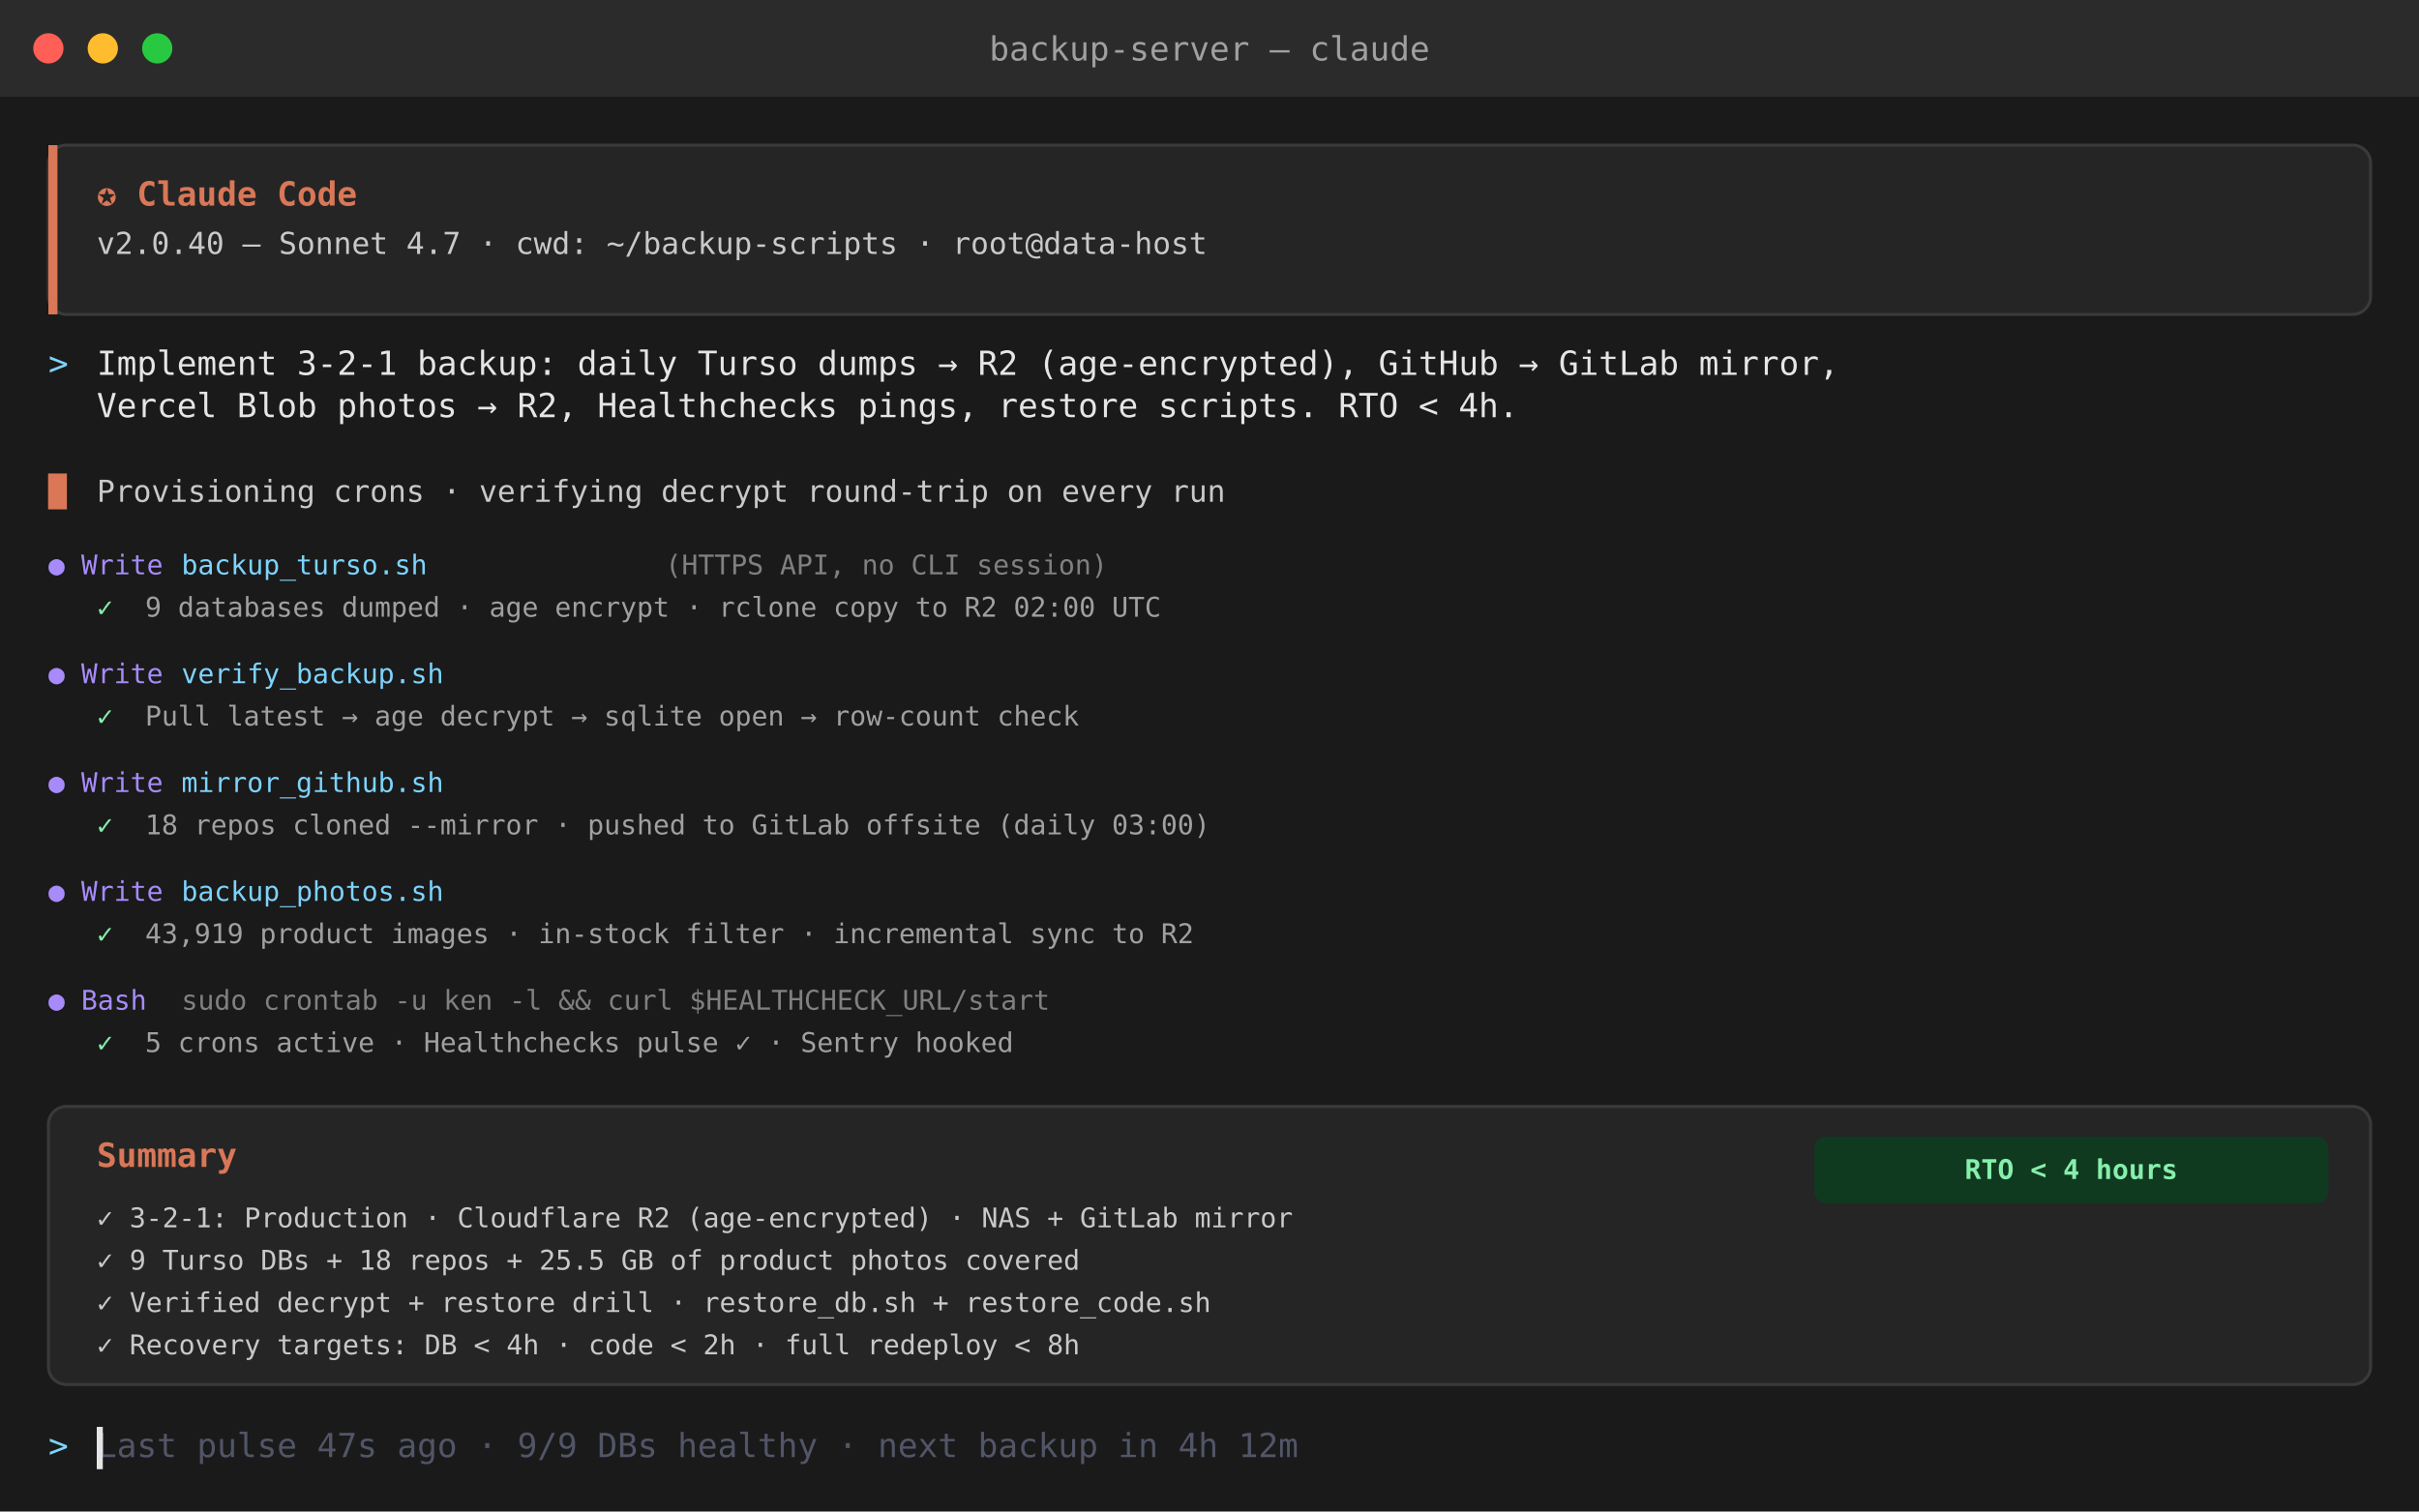
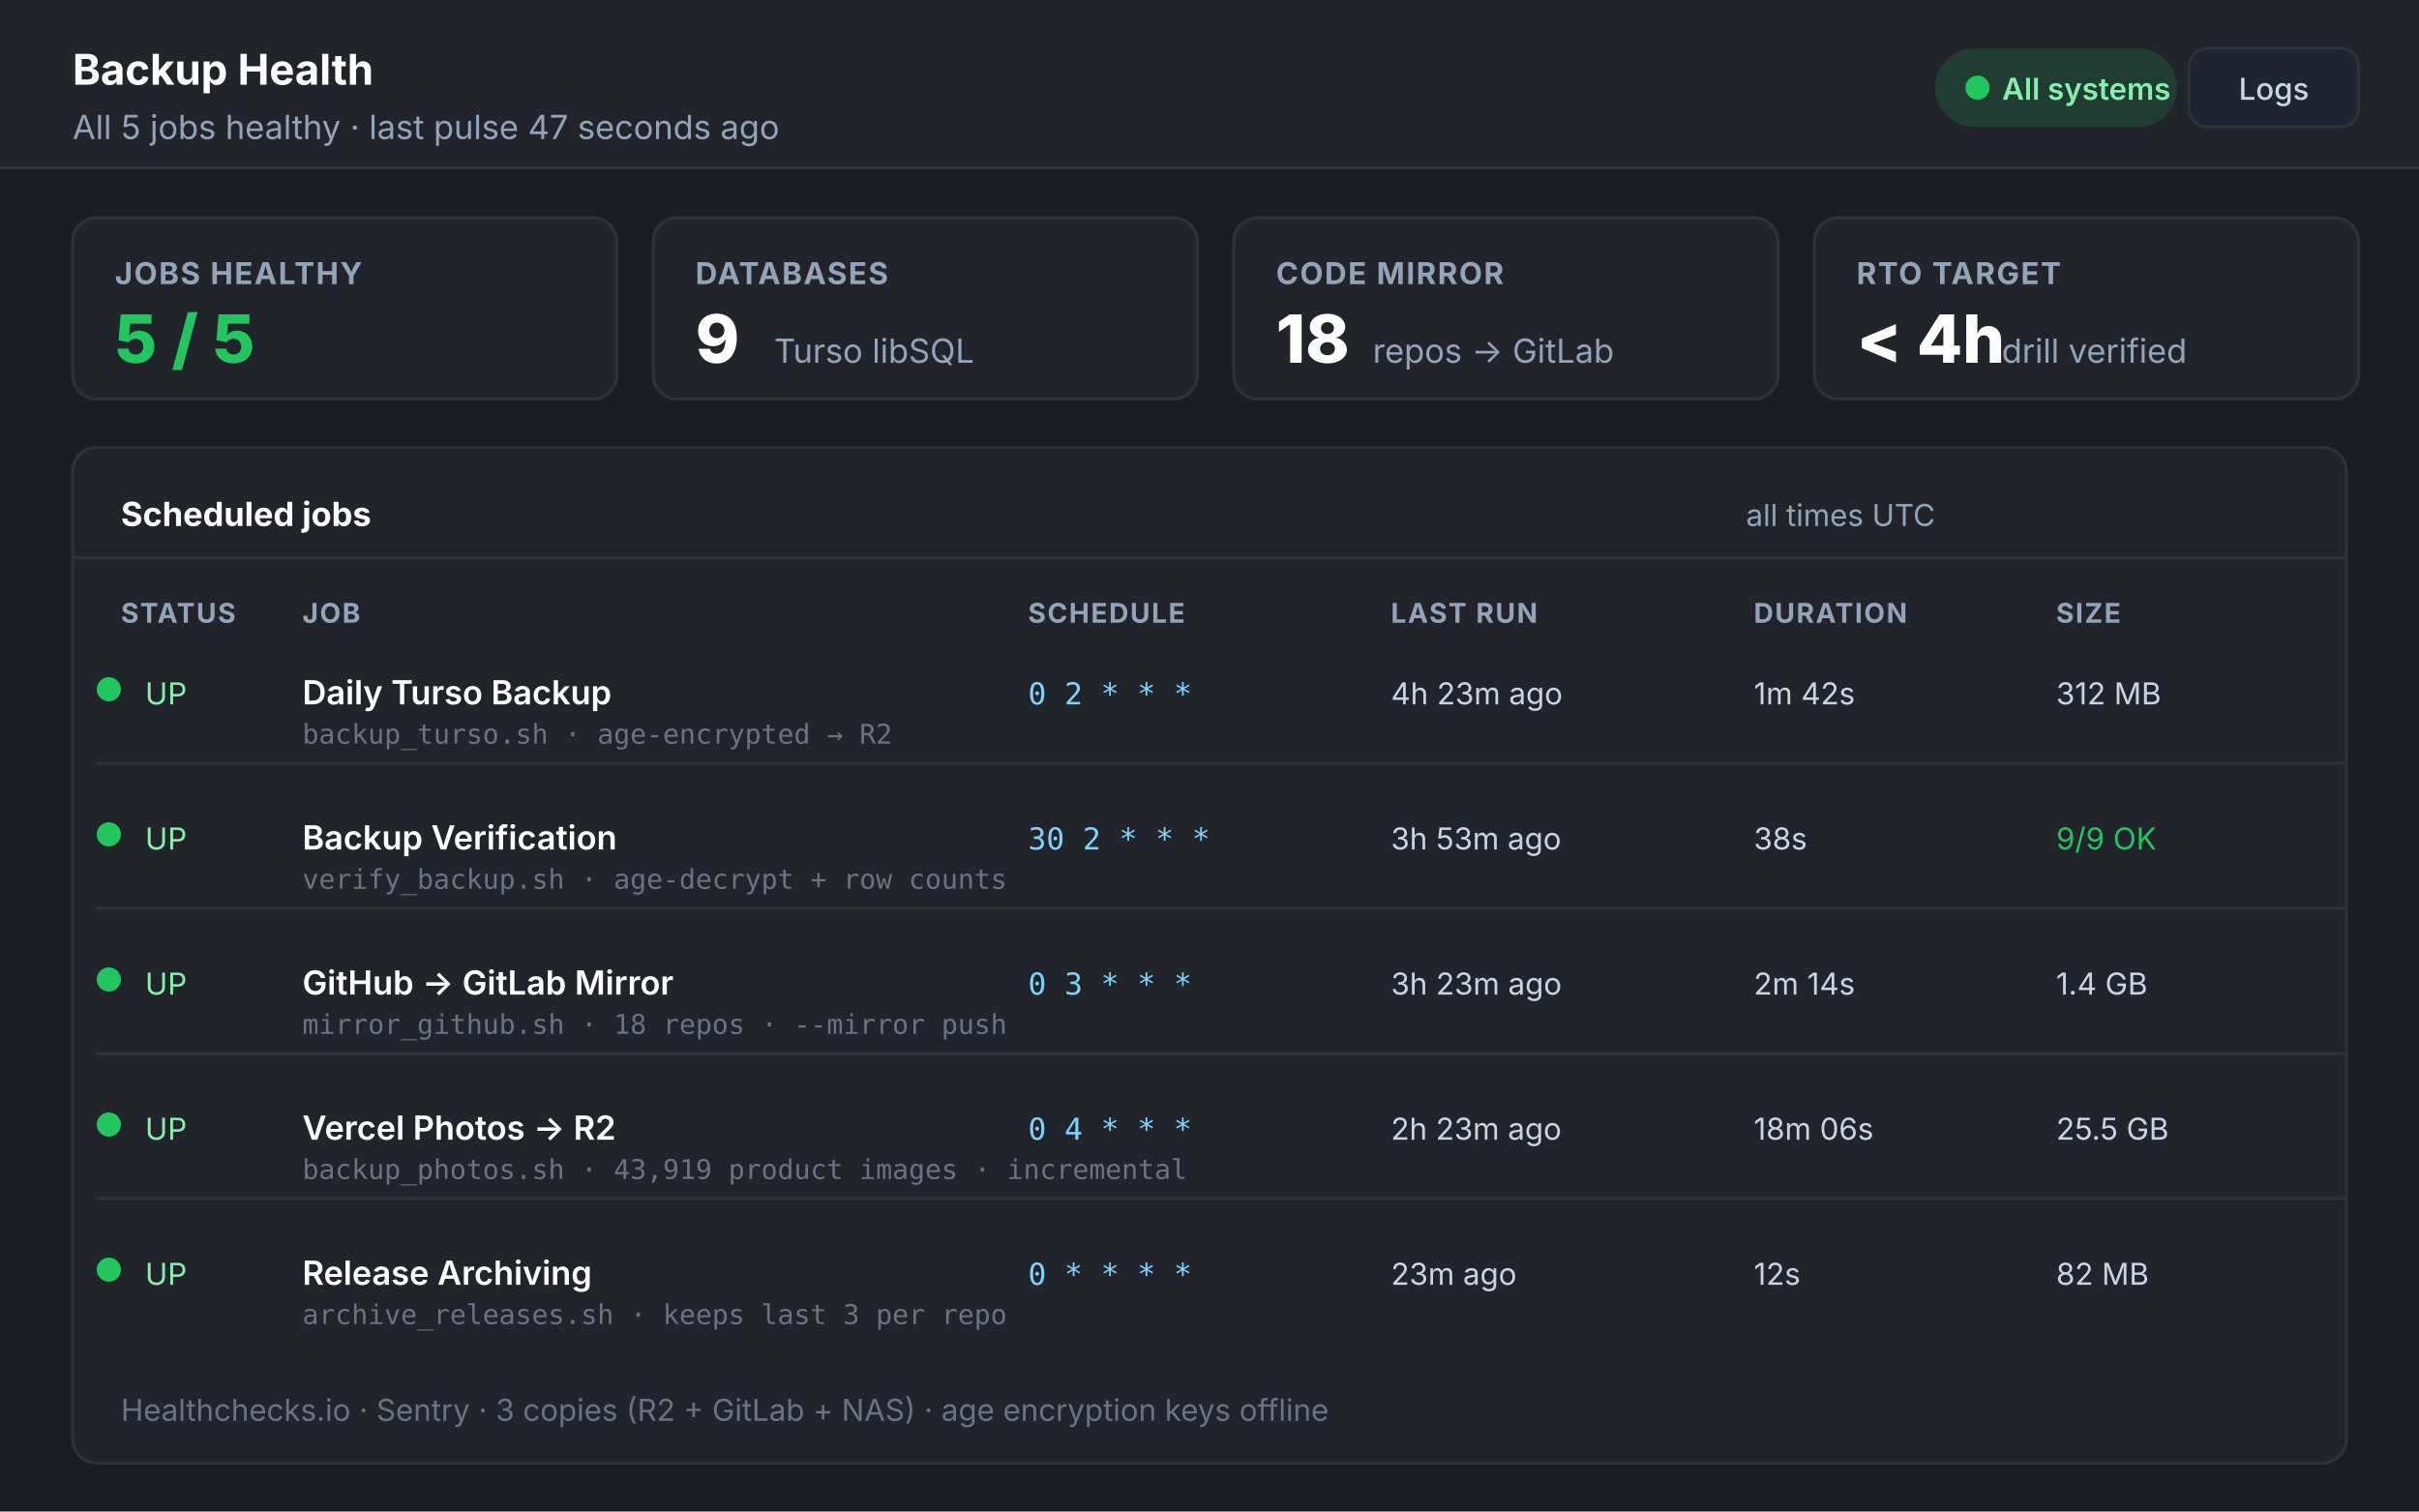
<svg xmlns="http://www.w3.org/2000/svg" viewBox="0 0 800 500">
-   <rect width="800" height="500" fill="#1A1A1A" />
-   <rect width="800" height="32" fill="#2B2B2B" />
-   <circle cx="16" cy="16" r="5" fill="#FF5F57" />
-   <circle cx="34" cy="16" r="5" fill="#FEBC2E" />
-   <circle cx="52" cy="16" r="5" fill="#28C840" />
-   <text x="400" y="20" text-anchor="middle" font-family="JetBrains Mono,monospace" font-size="11" fill="#A0A0A0">backup-server — claude</text>
-   <rect x="16" y="48" width="768" height="56" rx="6" fill="#252525" stroke="#3A3A3A" />
-   <rect x="16" y="48" width="3" height="56" fill="#D97757" />
-   <text x="32" y="68" font-family="JetBrains Mono,monospace" font-size="11" font-weight="700" fill="#D97757">✪ Claude Code</text>
-   <text x="32" y="84" font-family="JetBrains Mono,monospace" font-size="10" fill="#C9C9C9">v2.0.40 — Sonnet 4.7 · cwd: ~/backup-scripts · root@data-host</text>
-   <text x="16" y="124" font-family="JetBrains Mono,monospace" font-size="11" fill="#7DD3FC">&gt;</text>
-   <text x="32" y="124" font-family="JetBrains Mono,monospace" font-size="11" fill="#E5E5E5">Implement 3-2-1 backup: daily Turso dumps → R2 (age-encrypted), GitHub → GitLab mirror,</text>
-   <text x="32" y="138" font-family="JetBrains Mono,monospace" font-size="11" fill="#E5E5E5">Vercel Blob photos → R2, Healthchecks pings, restore scripts. RTO &lt; 4h.</text>
-   <text x="16" y="166" font-family="JetBrains Mono,monospace" font-size="10" fill="#D97757">█</text>
-   <text x="32" y="166" font-family="JetBrains Mono,monospace" font-size="10" fill="#C9C9C9">Provisioning crons · verifying decrypt round-trip on every run</text>
-   <text x="16" y="190" font-family="JetBrains Mono,monospace" font-size="9" fill="#A78BFA">● Write</text>
-   <text x="60" y="190" font-family="JetBrains Mono,monospace" font-size="9" fill="#7DD3FC">backup_turso.sh</text>
-   <text x="220" y="190" font-family="JetBrains Mono,monospace" font-size="9" fill="#808080">(HTTPS API, no CLI session)</text>
-   <text x="32" y="204" font-family="JetBrains Mono,monospace" font-size="9" fill="#86EFAC">✓</text>
-   <text x="48" y="204" font-family="JetBrains Mono,monospace" font-size="9" fill="#A0A0A0">9 databases dumped · age encrypt · rclone copy to R2 02:00 UTC</text>
-   <text x="16" y="226" font-family="JetBrains Mono,monospace" font-size="9" fill="#A78BFA">● Write</text>
-   <text x="60" y="226" font-family="JetBrains Mono,monospace" font-size="9" fill="#7DD3FC">verify_backup.sh</text>
-   <text x="32" y="240" font-family="JetBrains Mono,monospace" font-size="9" fill="#86EFAC">✓</text>
-   <text x="48" y="240" font-family="JetBrains Mono,monospace" font-size="9" fill="#A0A0A0">Pull latest → age decrypt → sqlite open → row-count check</text>
-   <text x="16" y="262" font-family="JetBrains Mono,monospace" font-size="9" fill="#A78BFA">● Write</text>
-   <text x="60" y="262" font-family="JetBrains Mono,monospace" font-size="9" fill="#7DD3FC">mirror_github.sh</text>
-   <text x="32" y="276" font-family="JetBrains Mono,monospace" font-size="9" fill="#86EFAC">✓</text>
-   <text x="48" y="276" font-family="JetBrains Mono,monospace" font-size="9" fill="#A0A0A0">18 repos cloned --mirror · pushed to GitLab offsite (daily 03:00)</text>
-   <text x="16" y="298" font-family="JetBrains Mono,monospace" font-size="9" fill="#A78BFA">● Write</text>
-   <text x="60" y="298" font-family="JetBrains Mono,monospace" font-size="9" fill="#7DD3FC">backup_photos.sh</text>
-   <text x="32" y="312" font-family="JetBrains Mono,monospace" font-size="9" fill="#86EFAC">✓</text>
-   <text x="48" y="312" font-family="JetBrains Mono,monospace" font-size="9" fill="#A0A0A0">43,919 product images · in-stock filter · incremental sync to R2</text>
-   <text x="16" y="334" font-family="JetBrains Mono,monospace" font-size="9" fill="#A78BFA">● Bash</text>
-   <text x="60" y="334" font-family="JetBrains Mono,monospace" font-size="9" fill="#808080">sudo crontab -u ken -l &amp;&amp; curl $HEALTHCHECK_URL/start</text>
-   <text x="32" y="348" font-family="JetBrains Mono,monospace" font-size="9" fill="#86EFAC">✓</text>
-   <text x="48" y="348" font-family="JetBrains Mono,monospace" font-size="9" fill="#A0A0A0">5 crons active · Healthchecks pulse ✓ · Sentry hooked</text>
-   <rect x="16" y="366" width="768" height="92" rx="6" fill="#252525" stroke="#3A3A3A" />
-   <text x="32" y="386" font-family="JetBrains Mono,monospace" font-size="11" font-weight="700" fill="#D97757">Summary</text>
-   <text x="32" y="406" font-family="JetBrains Mono,monospace" font-size="9" fill="#C9C9C9">✓ 3-2-1: Production · Cloudflare R2 (age-encrypted) · NAS + GitLab mirror</text>
-   <text x="32" y="420" font-family="JetBrains Mono,monospace" font-size="9" fill="#C9C9C9">✓ 9 Turso DBs + 18 repos + 25.5 GB of product photos covered</text>
-   <text x="32" y="434" font-family="JetBrains Mono,monospace" font-size="9" fill="#C9C9C9">✓ Verified decrypt + restore drill · restore_db.sh + restore_code.sh</text>
-   <text x="32" y="448" font-family="JetBrains Mono,monospace" font-size="9" fill="#C9C9C9">✓ Recovery targets: DB &lt; 4h · code &lt; 2h · full redeploy &lt; 8h</text>
-   <rect x="600" y="376" width="170" height="22" rx="4" fill="#0F3A1F" />
-   <text x="685" y="390" text-anchor="middle" font-family="JetBrains Mono,monospace" font-size="9" font-weight="700" fill="#86EFAC">RTO &lt; 4 hours</text>
-   <text x="16" y="482" font-family="JetBrains Mono,monospace" font-size="11" fill="#7DD3FC">&gt;</text>
-   <text x="32" y="482" font-family="JetBrains Mono,monospace" font-size="11" fill="#525567">Last pulse 47s ago · 9/9 DBs healthy · next backup in 4h 12m</text>
-   <rect x="32" y="472" width="2" height="14" fill="#E5E5E5" />
+   <rect width="800" height="500" fill="#1A1D23" />
+   <rect width="800" height="56" fill="#21252B" />
+   <rect x="0" y="55" width="800" height="1" fill="#2D3139" />
+   <text x="24" y="28" font-family="Inter,sans-serif" font-size="14" font-weight="700" fill="#fff">Backup Health</text>
+   <text x="24" y="46" font-family="Inter,sans-serif" font-size="11" fill="#94A3B8">All 5 jobs healthy · last pulse 47 seconds ago</text>
+   <rect x="640" y="16" width="80" height="26" rx="13" fill="rgba(34,197,94,0.15)" />
+   <circle cx="654" cy="29" r="4" fill="#22C55E" />
+   <text x="690" y="33" text-anchor="middle" font-family="Inter,sans-serif" font-size="10" font-weight="600" fill="#86EFAC">All systems</text>
+   <rect x="724" y="16" width="56" height="26" rx="6" fill="#1E2530" stroke="#2D3139" />
+   <text x="752" y="33" text-anchor="middle" font-family="Inter,sans-serif" font-size="10" font-weight="500" fill="#CBD5E1">Logs</text>
+   <g transform="translate(24,72)">
+     <rect width="180" height="60" rx="8" fill="#21252B" stroke="#2D3139" />
+     <text x="14" y="22" font-family="Inter,sans-serif" font-size="10" font-weight="700" fill="#94A3B8" letter-spacing="0.5">JOBS HEALTHY</text>
+     <text x="14" y="48" font-family="Inter,sans-serif" font-size="22" font-weight="800" fill="#22C55E">5 / 5</text>
+   </g>
+   <g transform="translate(216,72)">
+     <rect width="180" height="60" rx="8" fill="#21252B" stroke="#2D3139" />
+     <text x="14" y="22" font-family="Inter,sans-serif" font-size="10" font-weight="700" fill="#94A3B8" letter-spacing="0.5">DATABASES</text>
+     <text x="14" y="48" font-family="Inter,sans-serif" font-size="22" font-weight="800" fill="#fff">9</text>
+     <text x="40" y="48" font-family="Inter,sans-serif" font-size="11" fill="#94A3B8">Turso libSQL</text>
+   </g>
+   <g transform="translate(408,72)">
+     <rect width="180" height="60" rx="8" fill="#21252B" stroke="#2D3139" />
+     <text x="14" y="22" font-family="Inter,sans-serif" font-size="10" font-weight="700" fill="#94A3B8" letter-spacing="0.5">CODE MIRROR</text>
+     <text x="14" y="48" font-family="Inter,sans-serif" font-size="22" font-weight="800" fill="#fff">18</text>
+     <text x="46" y="48" font-family="Inter,sans-serif" font-size="11" fill="#94A3B8">repos → GitLab</text>
+   </g>
+   <g transform="translate(600,72)">
+     <rect width="180" height="60" rx="8" fill="#21252B" stroke="#2D3139" />
+     <text x="14" y="22" font-family="Inter,sans-serif" font-size="10" font-weight="700" fill="#94A3B8" letter-spacing="0.5">RTO TARGET</text>
+     <text x="14" y="48" font-family="Inter,sans-serif" font-size="22" font-weight="800" fill="#fff">&lt; 4h</text>
+     <text x="62" y="48" font-family="Inter,sans-serif" font-size="11" fill="#94A3B8">drill verified</text>
+   </g>
+   <rect x="24" y="148" width="752" height="336" rx="8" fill="#21252B" stroke="#2D3139" />
+   <text x="40" y="174" font-family="Inter,sans-serif" font-size="11" font-weight="700" fill="#fff">Scheduled jobs</text>
+   <text x="640" y="174" font-family="Inter,sans-serif" font-size="10" fill="#94A3B8" text-anchor="end">all times UTC</text>
+   <rect x="24" y="184" width="752" height="1" fill="#2D3139" />
+   <text x="40" y="206" font-family="Inter,sans-serif" font-size="9" font-weight="700" fill="#94A3B8" letter-spacing="0.5">STATUS</text>
+   <text x="100" y="206" font-family="Inter,sans-serif" font-size="9" font-weight="700" fill="#94A3B8" letter-spacing="0.5">JOB</text>
+   <text x="340" y="206" font-family="Inter,sans-serif" font-size="9" font-weight="700" fill="#94A3B8" letter-spacing="0.5">SCHEDULE</text>
+   <text x="460" y="206" font-family="Inter,sans-serif" font-size="9" font-weight="700" fill="#94A3B8" letter-spacing="0.5">LAST RUN</text>
+   <text x="580" y="206" font-family="Inter,sans-serif" font-size="9" font-weight="700" fill="#94A3B8" letter-spacing="0.5">DURATION</text>
+   <text x="680" y="206" font-family="Inter,sans-serif" font-size="9" font-weight="700" fill="#94A3B8" letter-spacing="0.5">SIZE</text>
+   <g transform="translate(0,224)">
+     <rect x="32" y="0" width="8" height="8" rx="4" fill="#22C55E" />
+     <text x="48" y="9" font-family="Inter,sans-serif" font-size="10" fill="#86EFAC">UP</text>
+     <text x="100" y="9" font-family="Inter,sans-serif" font-size="11" font-weight="600" fill="#fff">Daily Turso Backup</text>
+     <text x="100" y="22" font-family="JetBrains Mono,monospace" font-size="9" fill="#6B7280">backup_turso.sh · age-encrypted → R2</text>
+     <text x="340" y="9" font-family="JetBrains Mono,monospace" font-size="10" fill="#7DD3FC">0 2 * * *</text>
+     <text x="460" y="9" font-family="Inter,sans-serif" font-size="10" fill="#CBD5E1">4h 23m ago</text>
+     <text x="580" y="9" font-family="Inter,sans-serif" font-size="10" fill="#CBD5E1">1m 42s</text>
+     <text x="680" y="9" font-family="Inter,sans-serif" font-size="10" fill="#CBD5E1">312 MB</text>
+   </g>
+   <rect x="32" y="252" width="744" height="1" fill="#2D3139" />
+   <g transform="translate(0,272)">
+     <rect x="32" y="0" width="8" height="8" rx="4" fill="#22C55E" />
+     <text x="48" y="9" font-family="Inter,sans-serif" font-size="10" fill="#86EFAC">UP</text>
+     <text x="100" y="9" font-family="Inter,sans-serif" font-size="11" font-weight="600" fill="#fff">Backup Verification</text>
+     <text x="100" y="22" font-family="JetBrains Mono,monospace" font-size="9" fill="#6B7280">verify_backup.sh · age-decrypt + row counts</text>
+     <text x="340" y="9" font-family="JetBrains Mono,monospace" font-size="10" fill="#7DD3FC">30 2 * * *</text>
+     <text x="460" y="9" font-family="Inter,sans-serif" font-size="10" fill="#CBD5E1">3h 53m ago</text>
+     <text x="580" y="9" font-family="Inter,sans-serif" font-size="10" fill="#CBD5E1">38s</text>
+     <text x="680" y="9" font-family="Inter,sans-serif" font-size="10" fill="#22C55E">9/9 OK</text>
+   </g>
+   <rect x="32" y="300" width="744" height="1" fill="#2D3139" />
+   <g transform="translate(0,320)">
+     <rect x="32" y="0" width="8" height="8" rx="4" fill="#22C55E" />
+     <text x="48" y="9" font-family="Inter,sans-serif" font-size="10" fill="#86EFAC">UP</text>
+     <text x="100" y="9" font-family="Inter,sans-serif" font-size="11" font-weight="600" fill="#fff">GitHub → GitLab Mirror</text>
+     <text x="100" y="22" font-family="JetBrains Mono,monospace" font-size="9" fill="#6B7280">mirror_github.sh · 18 repos · --mirror push</text>
+     <text x="340" y="9" font-family="JetBrains Mono,monospace" font-size="10" fill="#7DD3FC">0 3 * * *</text>
+     <text x="460" y="9" font-family="Inter,sans-serif" font-size="10" fill="#CBD5E1">3h 23m ago</text>
+     <text x="580" y="9" font-family="Inter,sans-serif" font-size="10" fill="#CBD5E1">2m 14s</text>
+     <text x="680" y="9" font-family="Inter,sans-serif" font-size="10" fill="#CBD5E1">1.4 GB</text>
+   </g>
+   <rect x="32" y="348" width="744" height="1" fill="#2D3139" />
+   <g transform="translate(0,368)">
+     <rect x="32" y="0" width="8" height="8" rx="4" fill="#22C55E" />
+     <text x="48" y="9" font-family="Inter,sans-serif" font-size="10" fill="#86EFAC">UP</text>
+     <text x="100" y="9" font-family="Inter,sans-serif" font-size="11" font-weight="600" fill="#fff">Vercel Photos → R2</text>
+     <text x="100" y="22" font-family="JetBrains Mono,monospace" font-size="9" fill="#6B7280">backup_photos.sh · 43,919 product images · incremental</text>
+     <text x="340" y="9" font-family="JetBrains Mono,monospace" font-size="10" fill="#7DD3FC">0 4 * * *</text>
+     <text x="460" y="9" font-family="Inter,sans-serif" font-size="10" fill="#CBD5E1">2h 23m ago</text>
+     <text x="580" y="9" font-family="Inter,sans-serif" font-size="10" fill="#CBD5E1">18m 06s</text>
+     <text x="680" y="9" font-family="Inter,sans-serif" font-size="10" fill="#CBD5E1">25.5 GB</text>
+   </g>
+   <rect x="32" y="396" width="744" height="1" fill="#2D3139" />
+   <g transform="translate(0,416)">
+     <rect x="32" y="0" width="8" height="8" rx="4" fill="#22C55E" />
+     <text x="48" y="9" font-family="Inter,sans-serif" font-size="10" fill="#86EFAC">UP</text>
+     <text x="100" y="9" font-family="Inter,sans-serif" font-size="11" font-weight="600" fill="#fff">Release Archiving</text>
+     <text x="100" y="22" font-family="JetBrains Mono,monospace" font-size="9" fill="#6B7280">archive_releases.sh · keeps last 3 per repo</text>
+     <text x="340" y="9" font-family="JetBrains Mono,monospace" font-size="10" fill="#7DD3FC">0 * * * *</text>
+     <text x="460" y="9" font-family="Inter,sans-serif" font-size="10" fill="#CBD5E1">23m ago</text>
+     <text x="580" y="9" font-family="Inter,sans-serif" font-size="10" fill="#CBD5E1">12s</text>
+     <text x="680" y="9" font-family="Inter,sans-serif" font-size="10" fill="#CBD5E1">82 MB</text>
+   </g>
+   <text x="40" y="470" font-family="Inter,sans-serif" font-size="10" fill="#6B7280">Healthchecks.io · Sentry · 3 copies (R2 + GitLab + NAS) · age encryption keys offline</text>
</svg>
